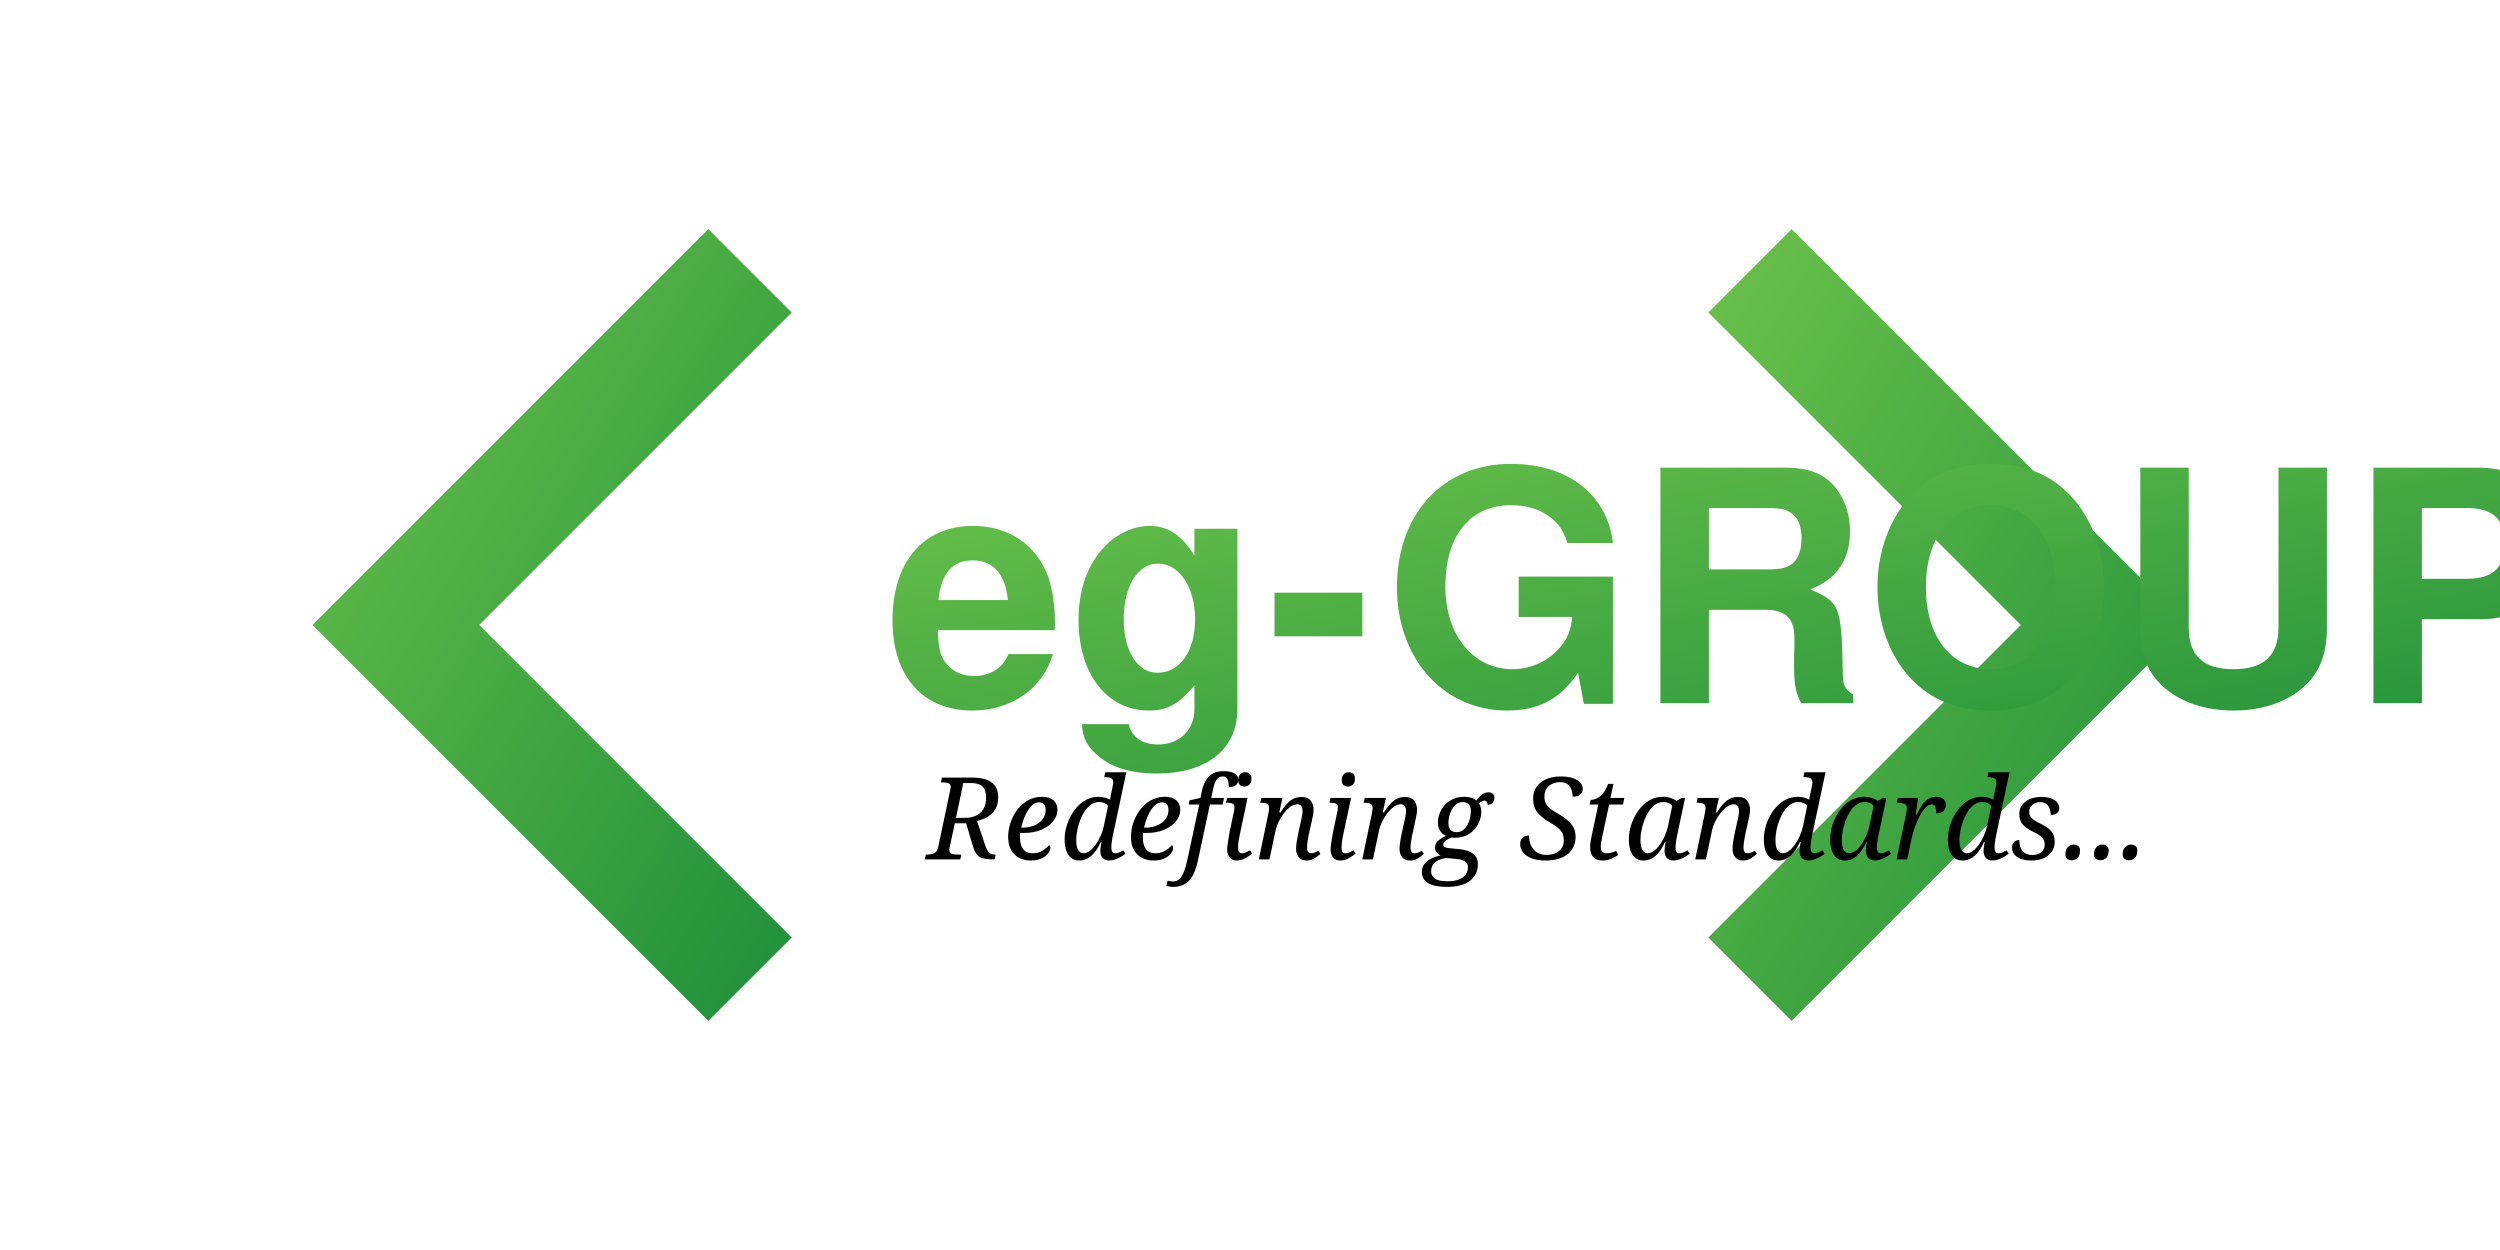
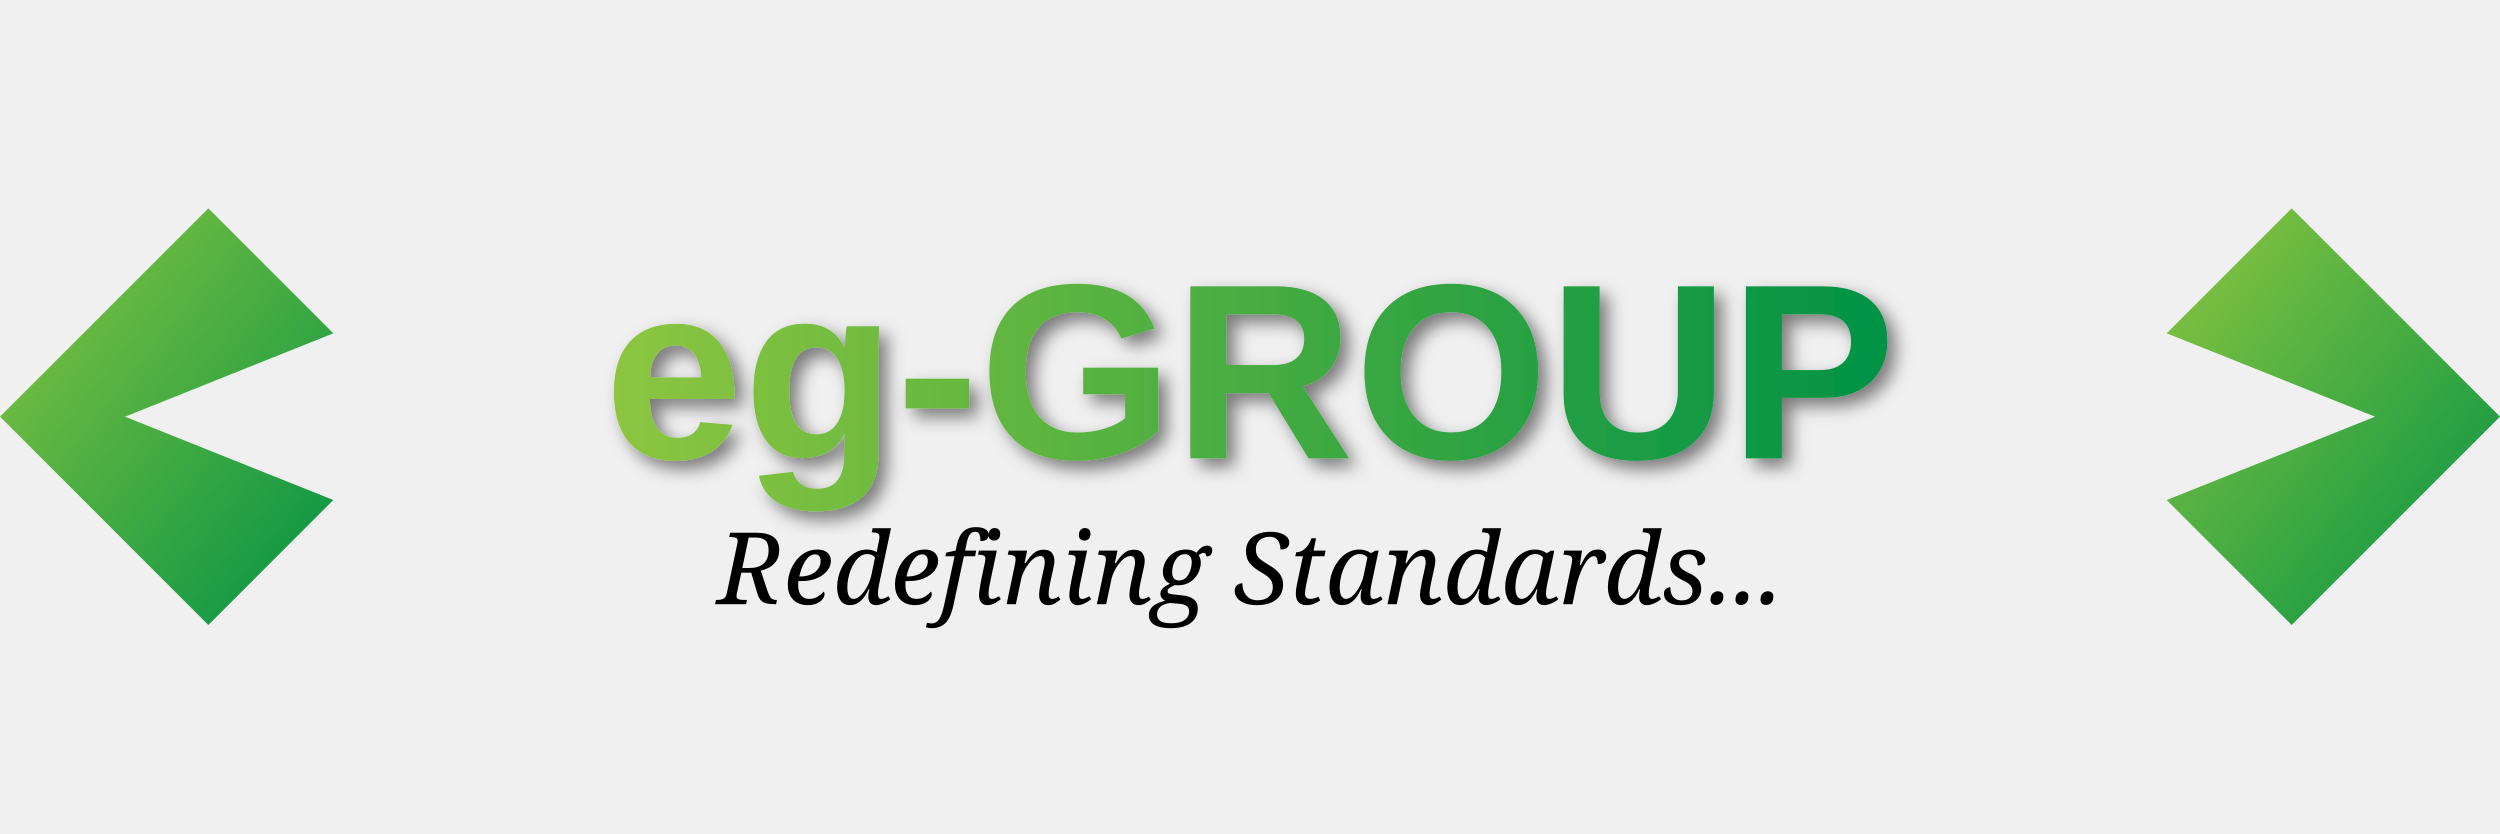
- <svg xmlns="http://www.w3.org/2000/svg" viewBox="0 0 480 240" role="img" aria-label="EG Group Logo">
+ <svg xmlns="http://www.w3.org/2000/svg" width="600" height="200" viewBox="0 0 600 200">
  <defs>
-     <linearGradient id="g" x1="0" x2="1" y1="0" y2="1">
-       <stop offset="0%" stop-color="#6BC24A" />
-       <stop offset="100%" stop-color="#1E8F3A" />
+     <linearGradient id="arrow-gradient" x1="0%" y1="0%" x2="100%" y2="100%">
+       <stop offset="0%" style="stop-color:#8DC63F;stop-opacity:1" />
+       <stop offset="100%" style="stop-color:#009245;stop-opacity:1" />
    </linearGradient>
+     <linearGradient id="text-gradient" x1="0%" y1="0%" x2="100%" y2="0%">
+       <stop offset="0%" style="stop-color:#8DC63F;stop-opacity:1" />
+       <stop offset="100%" style="stop-color:#009245;stop-opacity:1" />
+     </linearGradient>
+     <filter id="drop-shadow" x="-10%" y="-10%" width="120%" height="120%">
+       <feGaussianBlur in="SourceAlpha" stdDeviation="2" />
+       <feOffset dx="2" dy="2" result="offsetblur" />
+       <feComponentTransfer>
+         <feFuncA type="linear" slope="0.5" />
+       </feComponentTransfer>
+       <feMerge>
+         <feMergeNode />
+         <feMergeNode in="SourceGraphic" />
+       </feMerge>
+     </filter>
  </defs>
-   <rect width="480" height="240" fill="white" />
-   <path d="M92 120 152 60 136 44 60 120 136 196 152 180 92 120Z" fill="url(#g)" />
-   <path d="M388 120 328 60 344 44 420 120 344 196 328 180 388 120Z" fill="url(#g)" />
-   <text x="170" y="135" font-family="Helvetica, Arial, sans-serif" font-weight="700" font-size="62" fill="url(#g)">
+   <path d="M50,150 L0,100 L50,50 L80,80 L30,100 L80,120 Z" fill="url(#arrow-gradient)" />
+   <path d="M550,150 L600,100 L550,50 L520,80 L570,100 L520,120 Z" fill="url(#arrow-gradient)" />
+   <text x="300" y="110" font-family="Arial, sans-serif" font-weight="bold" font-size="60" text-anchor="middle" fill="url(#text-gradient)" filter="url(#drop-shadow)">
    eg-GROUP
  </text>
-   <text x="178" y="165" font-family="Georgia, serif" font-style="italic" font-size="22" fill="#000">
+   <text x="300" y="145" font-family="Georgia, serif" font-style="italic" font-size="24" text-anchor="middle" fill="#000000">
    Redefining Standards...
  </text>
</svg>
